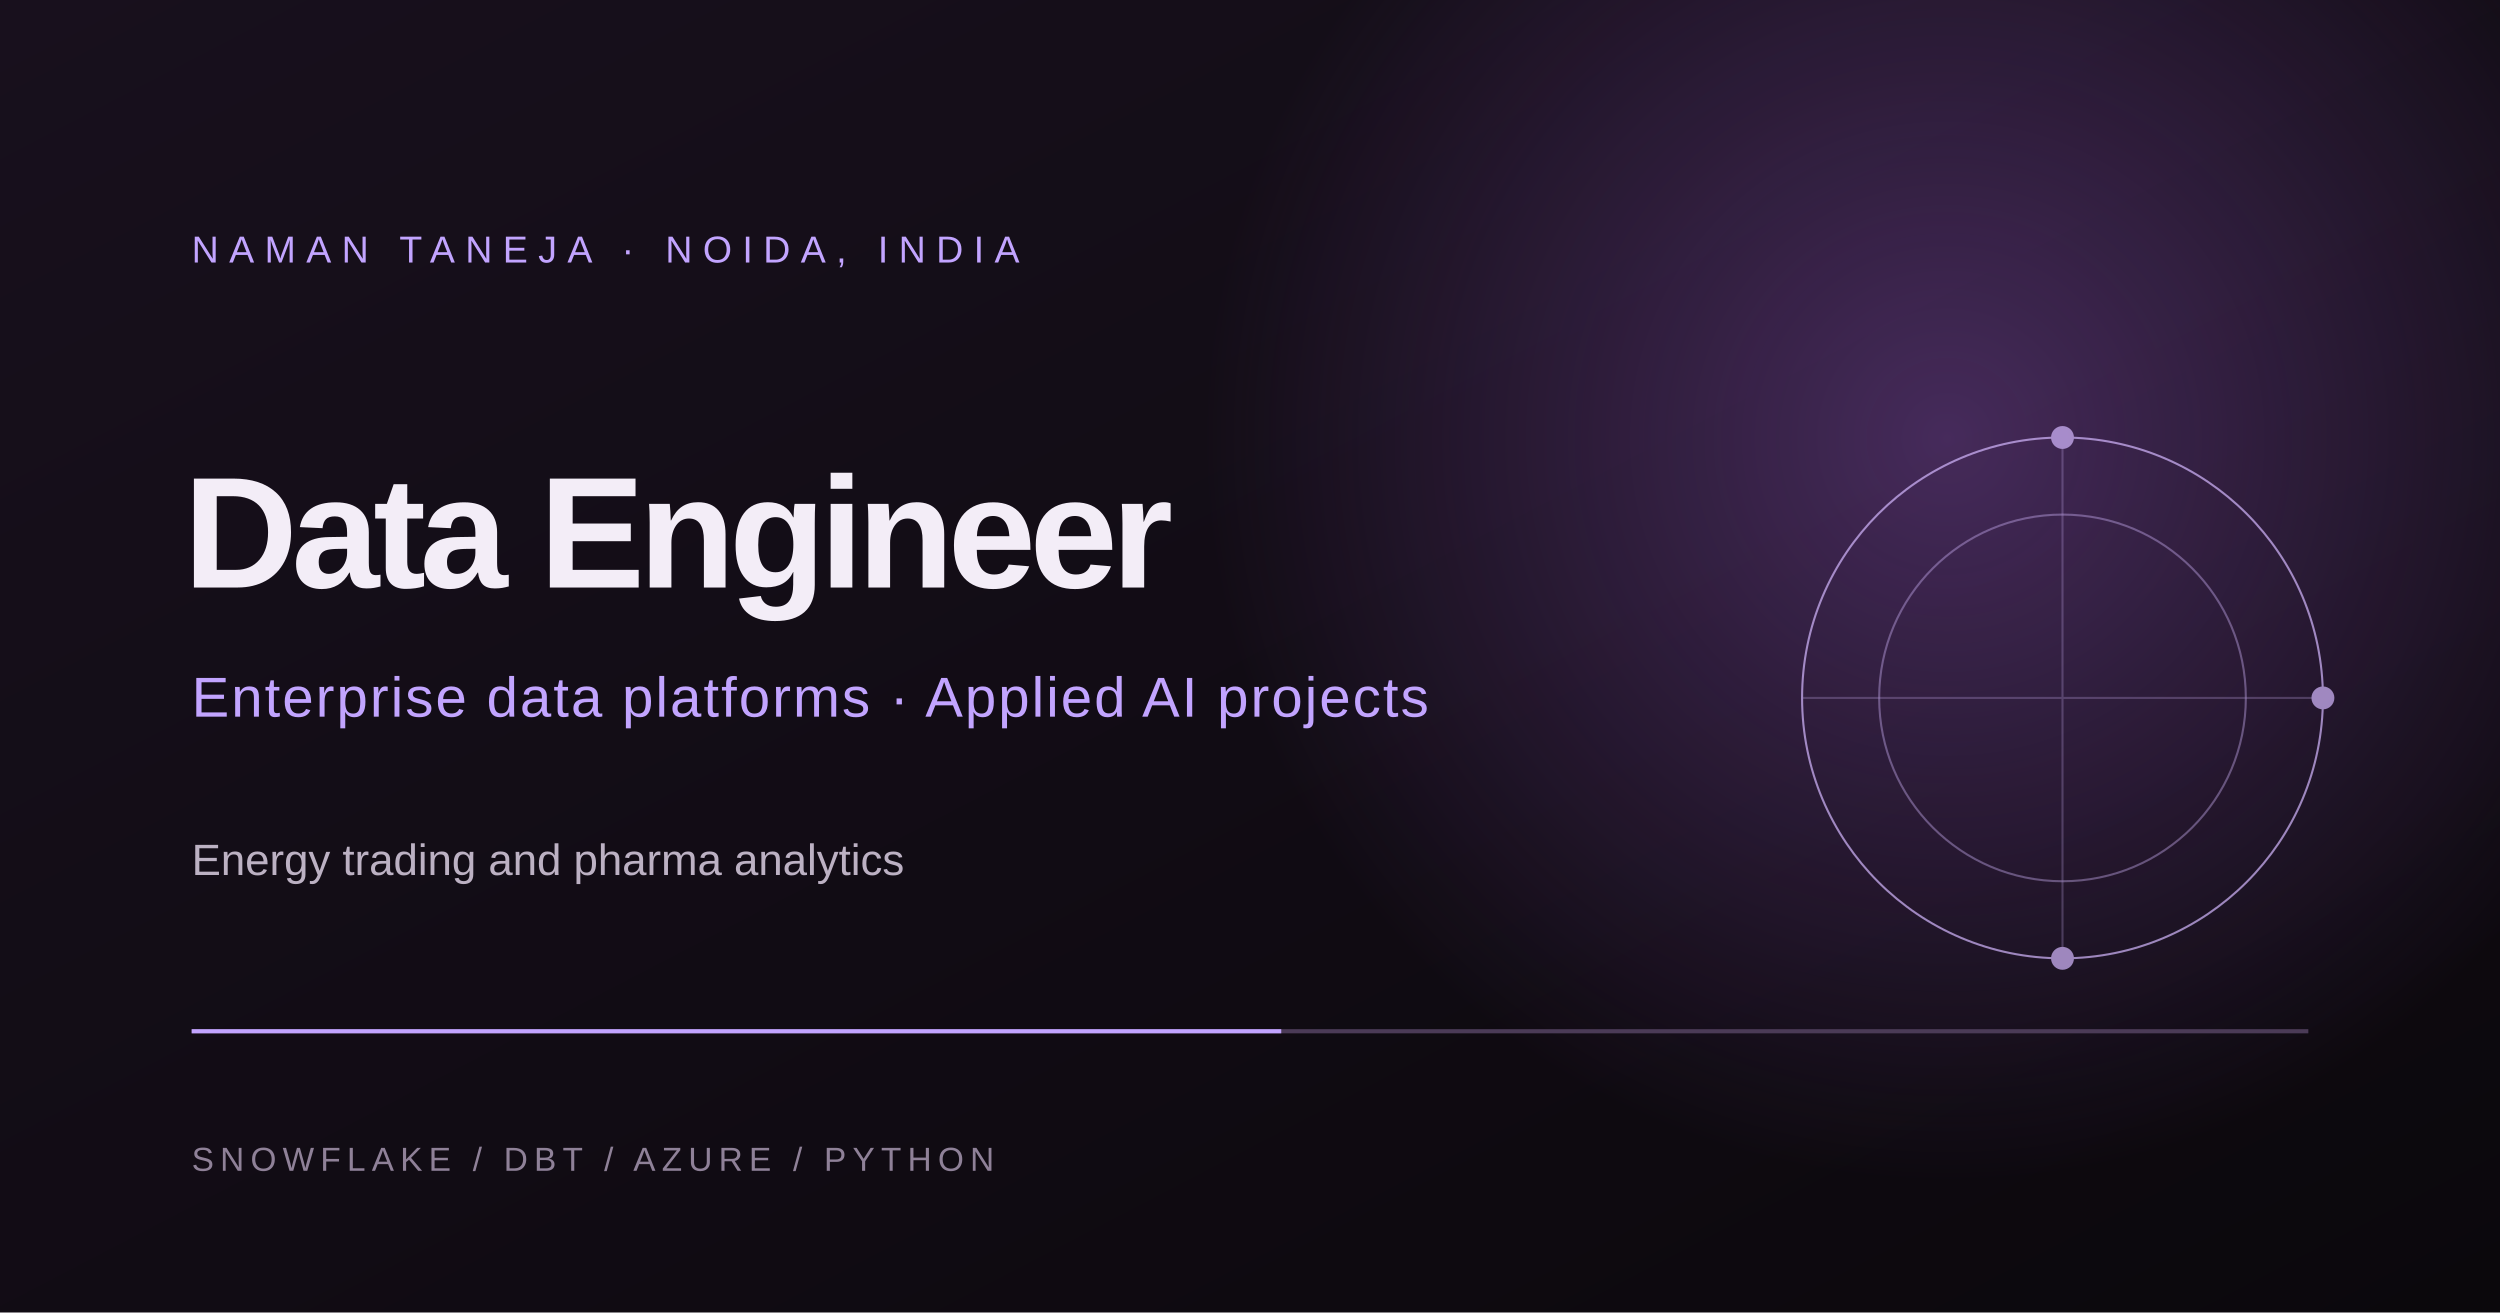
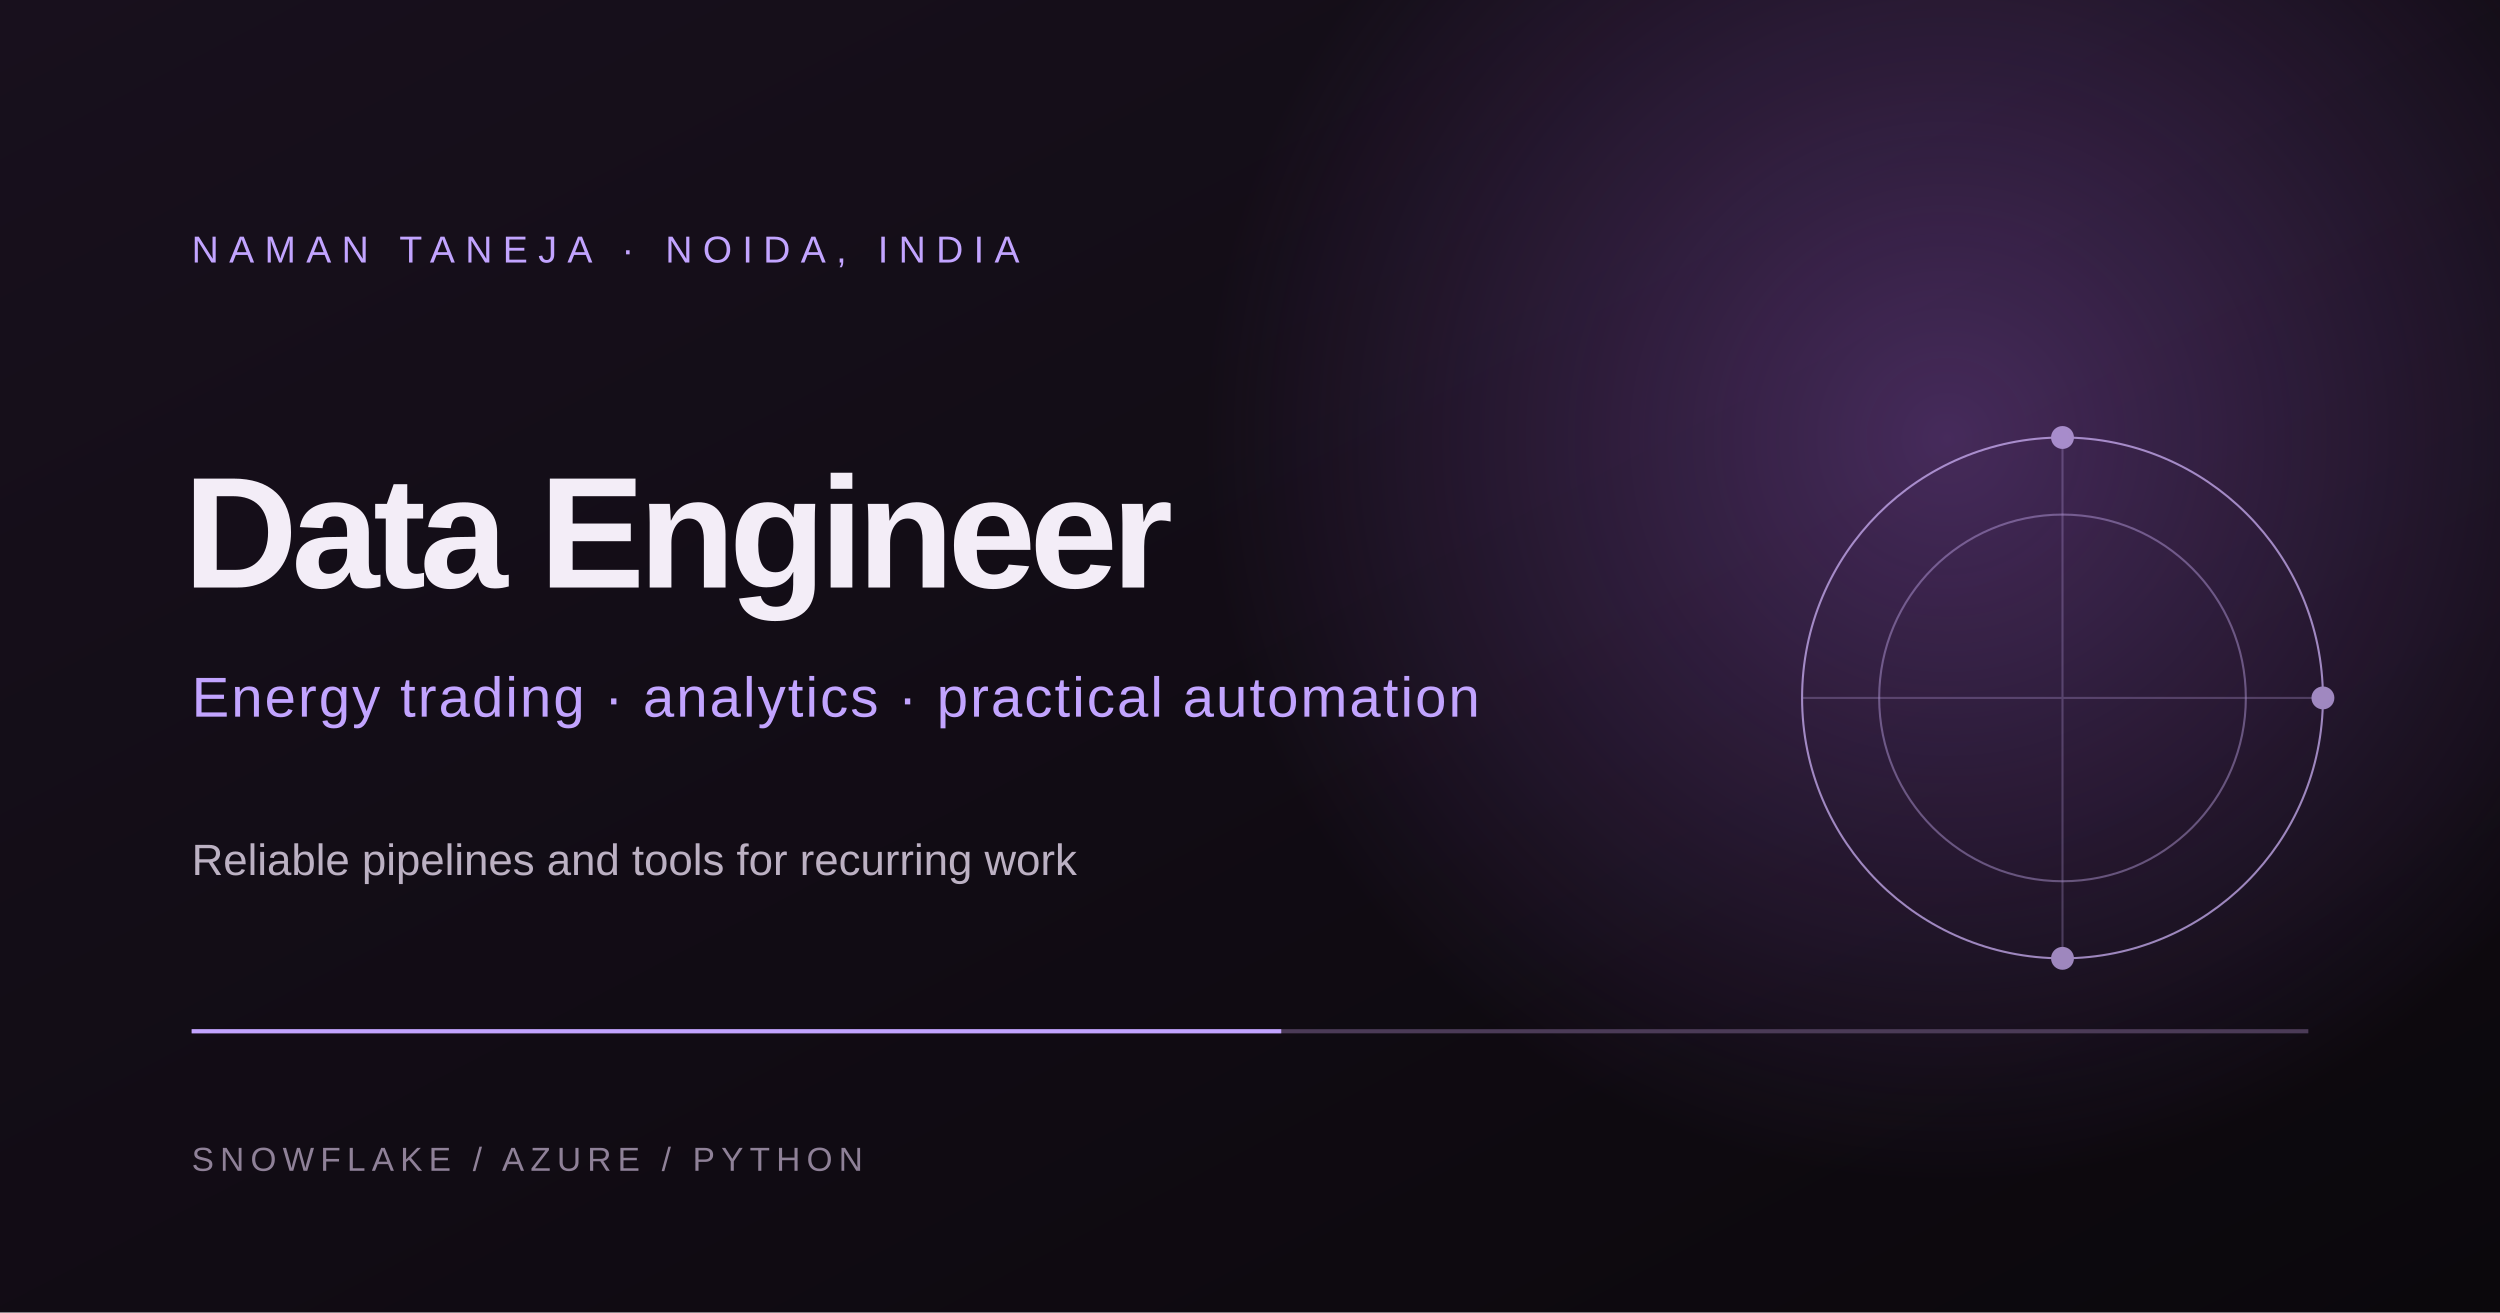
<svg xmlns="http://www.w3.org/2000/svg" width="1200" height="630" viewBox="0 0 1200 630">
  <defs>
    <linearGradient id="background" x1="0" y1="0" x2="1" y2="1">
      <stop stop-color="#18101d" />
      <stop offset="1" stop-color="#0b080c" />
    </linearGradient>
    <radialGradient id="glow">
      <stop stop-color="#8f55bd" stop-opacity=".42" />
      <stop offset="1" stop-color="#8f55bd" stop-opacity="0" />
    </radialGradient>
  </defs>
  <rect width="1200" height="630" fill="url(#background)" />
  <circle cx="935" cy="210" r="360" fill="url(#glow)" />
  <path d="M92 495H1108" stroke="#4b3b57" stroke-width="2" />
  <path d="M92 495H615" stroke="#c2a4ff" stroke-width="2" />
  <g font-family="Arial,sans-serif">
    <text x="92" y="126" fill="#c2a4ff" font-size="18" letter-spacing="5">NAMAN TANEJA · NOIDA, INDIA</text>
    <text x="88" y="282" fill="#f3edf7" font-size="76" font-weight="600" letter-spacing="-3">Data Engineer</text>
-     <text x="92" y="344" fill="#c2a4ff" font-size="27" letter-spacing="1">Enterprise data platforms · Applied AI projects</text>
-     <text x="92" y="420" fill="#bcb1c3" font-size="21">Energy trading and pharma analytics</text>
-     <text x="92" y="562" fill="#8f8198" font-size="16" letter-spacing="3">SNOWFLAKE  /  DBT  /  AZURE  /  PYTHON</text>
+     <text x="92" y="344" fill="#c2a4ff" font-size="27" letter-spacing="1">Energy trading · analytics · practical automation</text>
+     <text x="92" y="420" fill="#bcb1c3" font-size="21">Reliable pipelines and tools for recurring work</text>
+     <text x="92" y="562" fill="#8f8198" font-size="16" letter-spacing="3">SNOWFLAKE  /  AZURE  /  PYTHON</text>
  </g>
  <g opacity=".7" fill="none" stroke="#d4b8ff">
    <circle cx="990" cy="335" r="125" stroke-width="1" />
    <circle cx="990" cy="335" r="88" stroke-width="1" opacity=".55" />
    <path d="M865 335h250M990 210v250" stroke-width="1" opacity=".35" />
    <circle cx="990" cy="210" r="5" fill="#d4b8ff" />
    <circle cx="1115" cy="335" r="5" fill="#d4b8ff" />
    <circle cx="990" cy="460" r="5" fill="#d4b8ff" />
  </g>
</svg>
